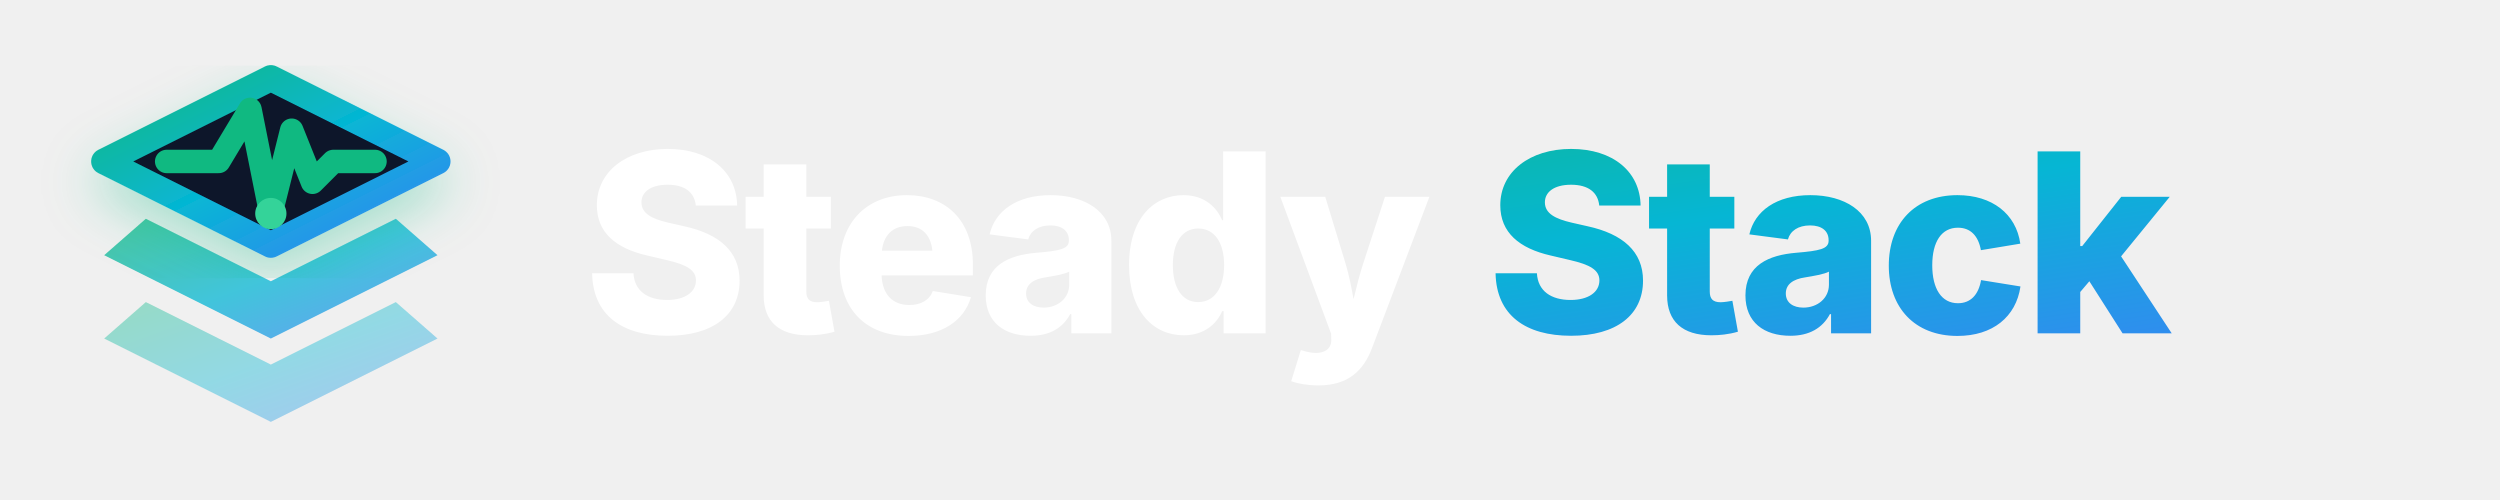
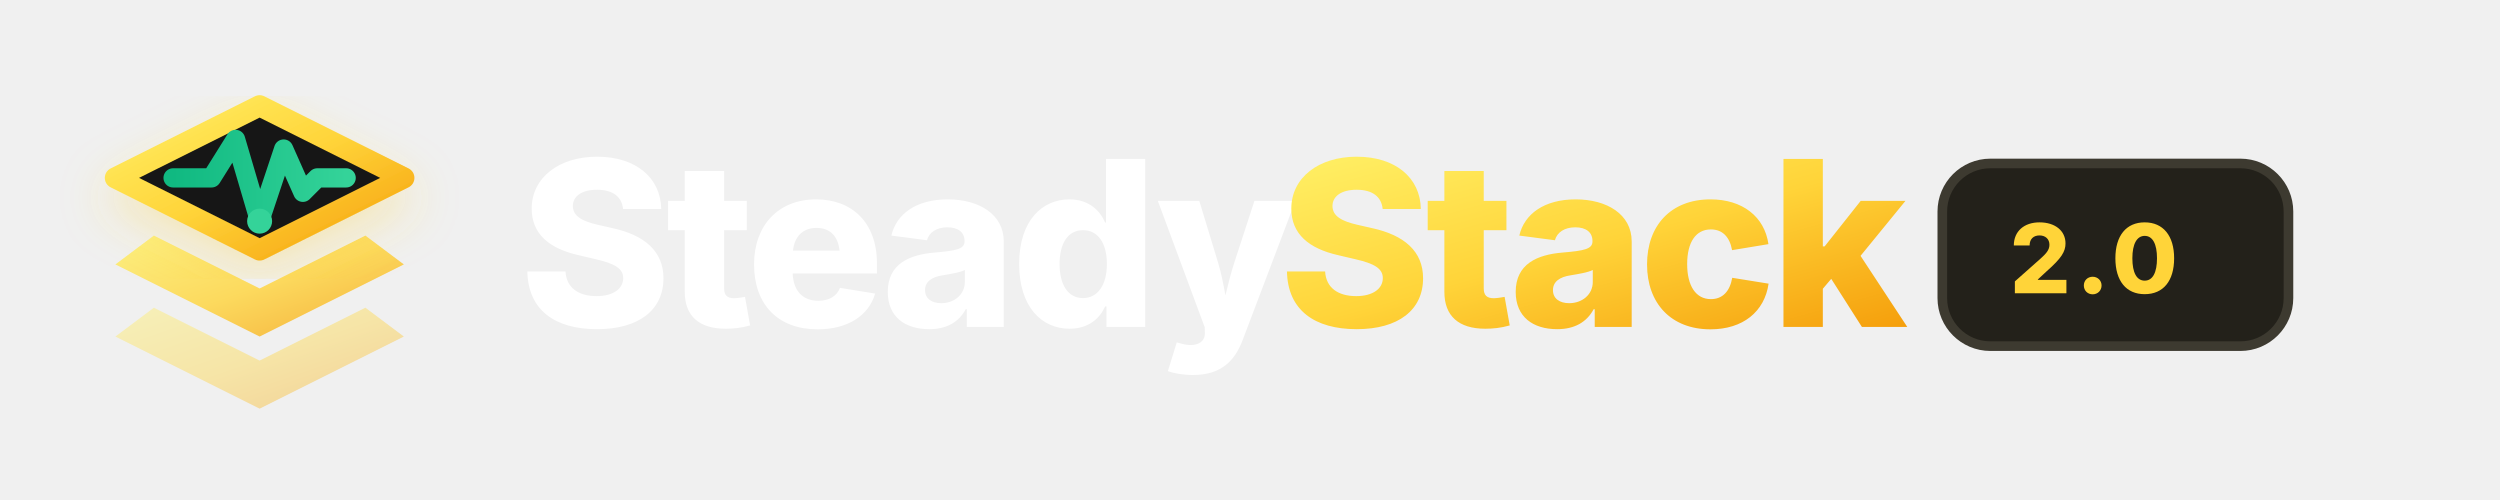
- <svg xmlns="http://www.w3.org/2000/svg" viewBox="0 0 240 48" fill="none">
+ <svg xmlns="http://www.w3.org/2000/svg" viewBox="0 0 260 52" fill="none">
  <defs>
-     <linearGradient id="ss-logo-grad" x1="0%" y1="0%" x2="100%" y2="100%">
+     <linearGradient id="ss-lg-gold" x1="0%" y1="0%" x2="100%" y2="100%">
+       <stop offset="0%" stop-color="#FFF066" />
+       <stop offset="50%" stop-color="#FFD439" />
+       <stop offset="100%" stop-color="#F59E0B" />
+     </linearGradient>
+     <linearGradient id="ss-lg-emerald" x1="0%" y1="0%" x2="100%" y2="0%">
      <stop offset="0%" stop-color="#10B981" />
-       <stop offset="50%" stop-color="#06B6D4" />
-       <stop offset="100%" stop-color="#3B82F6" />
+       <stop offset="100%" stop-color="#34D399" />
    </linearGradient>
-     <filter id="ss-logo-glow" x="-20%" y="-20%" width="140%" height="140%">
-       <feDropShadow dx="0" dy="2" stdDeviation="2.5" flood-color="#10B981" flood-opacity="0.3" />
+     <filter id="ss-lg-glow" x="-20%" y="-20%" width="140%" height="140%">
+       <feDropShadow dx="0" dy="2" stdDeviation="2.5" flood-color="#FFD439" flood-opacity="0.3" />
    </filter>
  </defs>
-   <g transform="translate(2, 0)">
-     <path d="M8 32.5L24 40.5L40 32.5L36 29L24 35L12 29L8 32.5Z" fill="url(#ss-logo-grad)" fill-opacity="0.4" />
-     <path d="M8 24.5L24 32.5L40 24.5L36 21L24 27L12 21L8 24.5Z" fill="url(#ss-logo-grad)" fill-opacity="0.75" />
-     <path d="M24 7.5L40 15.5L24 23.5L8 15.5L24 7.5Z" fill="#0B132B" stroke="url(#ss-logo-grad)" stroke-width="2.5" stroke-linejoin="round" filter="url(#ss-logo-glow)" />
-     <path d="M14 15.5H19L22 10.5L24 20.5L26 12.5L28 17.5L30 15.5H34" stroke="#10B981" stroke-width="2.25" stroke-linecap="round" stroke-linejoin="round" />
-     <circle cx="24" cy="20.5" r="1.5" fill="#34D399" />
+   <g transform="translate(6, 4)">
+     <path d="M6 31L21 38.5L36 31L32 28L21 33.5L10 28L6 31Z" fill="url(#ss-lg-gold)" fill-opacity="0.4" />
+     <path d="M6 23.5L21 31L36 23.5L32 20.5L21 26L10 20.5L6 23.5Z" fill="url(#ss-lg-gold)" fill-opacity="0.8" />
+     <path d="M21 7L36 14.5L21 22L6 14.5L21 7Z" fill="#181715" stroke="url(#ss-lg-gold)" stroke-width="2.2" stroke-linejoin="round" filter="url(#ss-lg-glow)" />
+     <path d="M12 14.5H16L18.5 10.5L21 19L23.5 11.5L25.5 16L27 14.5H30" stroke="url(#ss-lg-emerald)" stroke-width="2" stroke-linecap="round" stroke-linejoin="round" />
+     <circle cx="21" cy="19" r="1.3" fill="#34D399" />
  </g>
-   <text x="56" y="32" font-family="-apple-system, BlinkMacSystemFont, 'Inter', 'Segoe UI', Roboto, sans-serif" font-size="24" font-weight="800" letter-spacing="-0.5px">
-     <tspan fill="#FFFFFF">Steady</tspan>
-     <tspan fill="url(#ss-logo-grad)">Stack</tspan>
-   </text>
+   <g transform="translate(54, 0)">
+     <text x="0" y="34" font-family="-apple-system, BlinkMacSystemFont, 'Inter', 'SF Pro Display', Roboto, sans-serif" font-size="24" font-weight="800" letter-spacing="-0.6px" fill="#FFFFFF">
+       Steady
+     </text>
+     <text x="79" y="34" font-family="-apple-system, BlinkMacSystemFont, 'Inter', 'SF Pro Display', Roboto, sans-serif" font-size="24" font-weight="800" letter-spacing="-0.6px" fill="url(#ss-lg-gold)">
+       Stack
+     </text>
+     <rect x="148" y="17" width="36" height="19" rx="5" fill="#23211A" stroke="#3D3A30" stroke-width="1" />
+     <text x="155" y="30.5" font-family="-apple-system, BlinkMacSystemFont, 'Inter', 'SF Pro Display', Roboto, sans-serif" font-size="10" font-weight="800" fill="#FFD439" letter-spacing="0.5px">2.0</text>
+   </g>
</svg>
